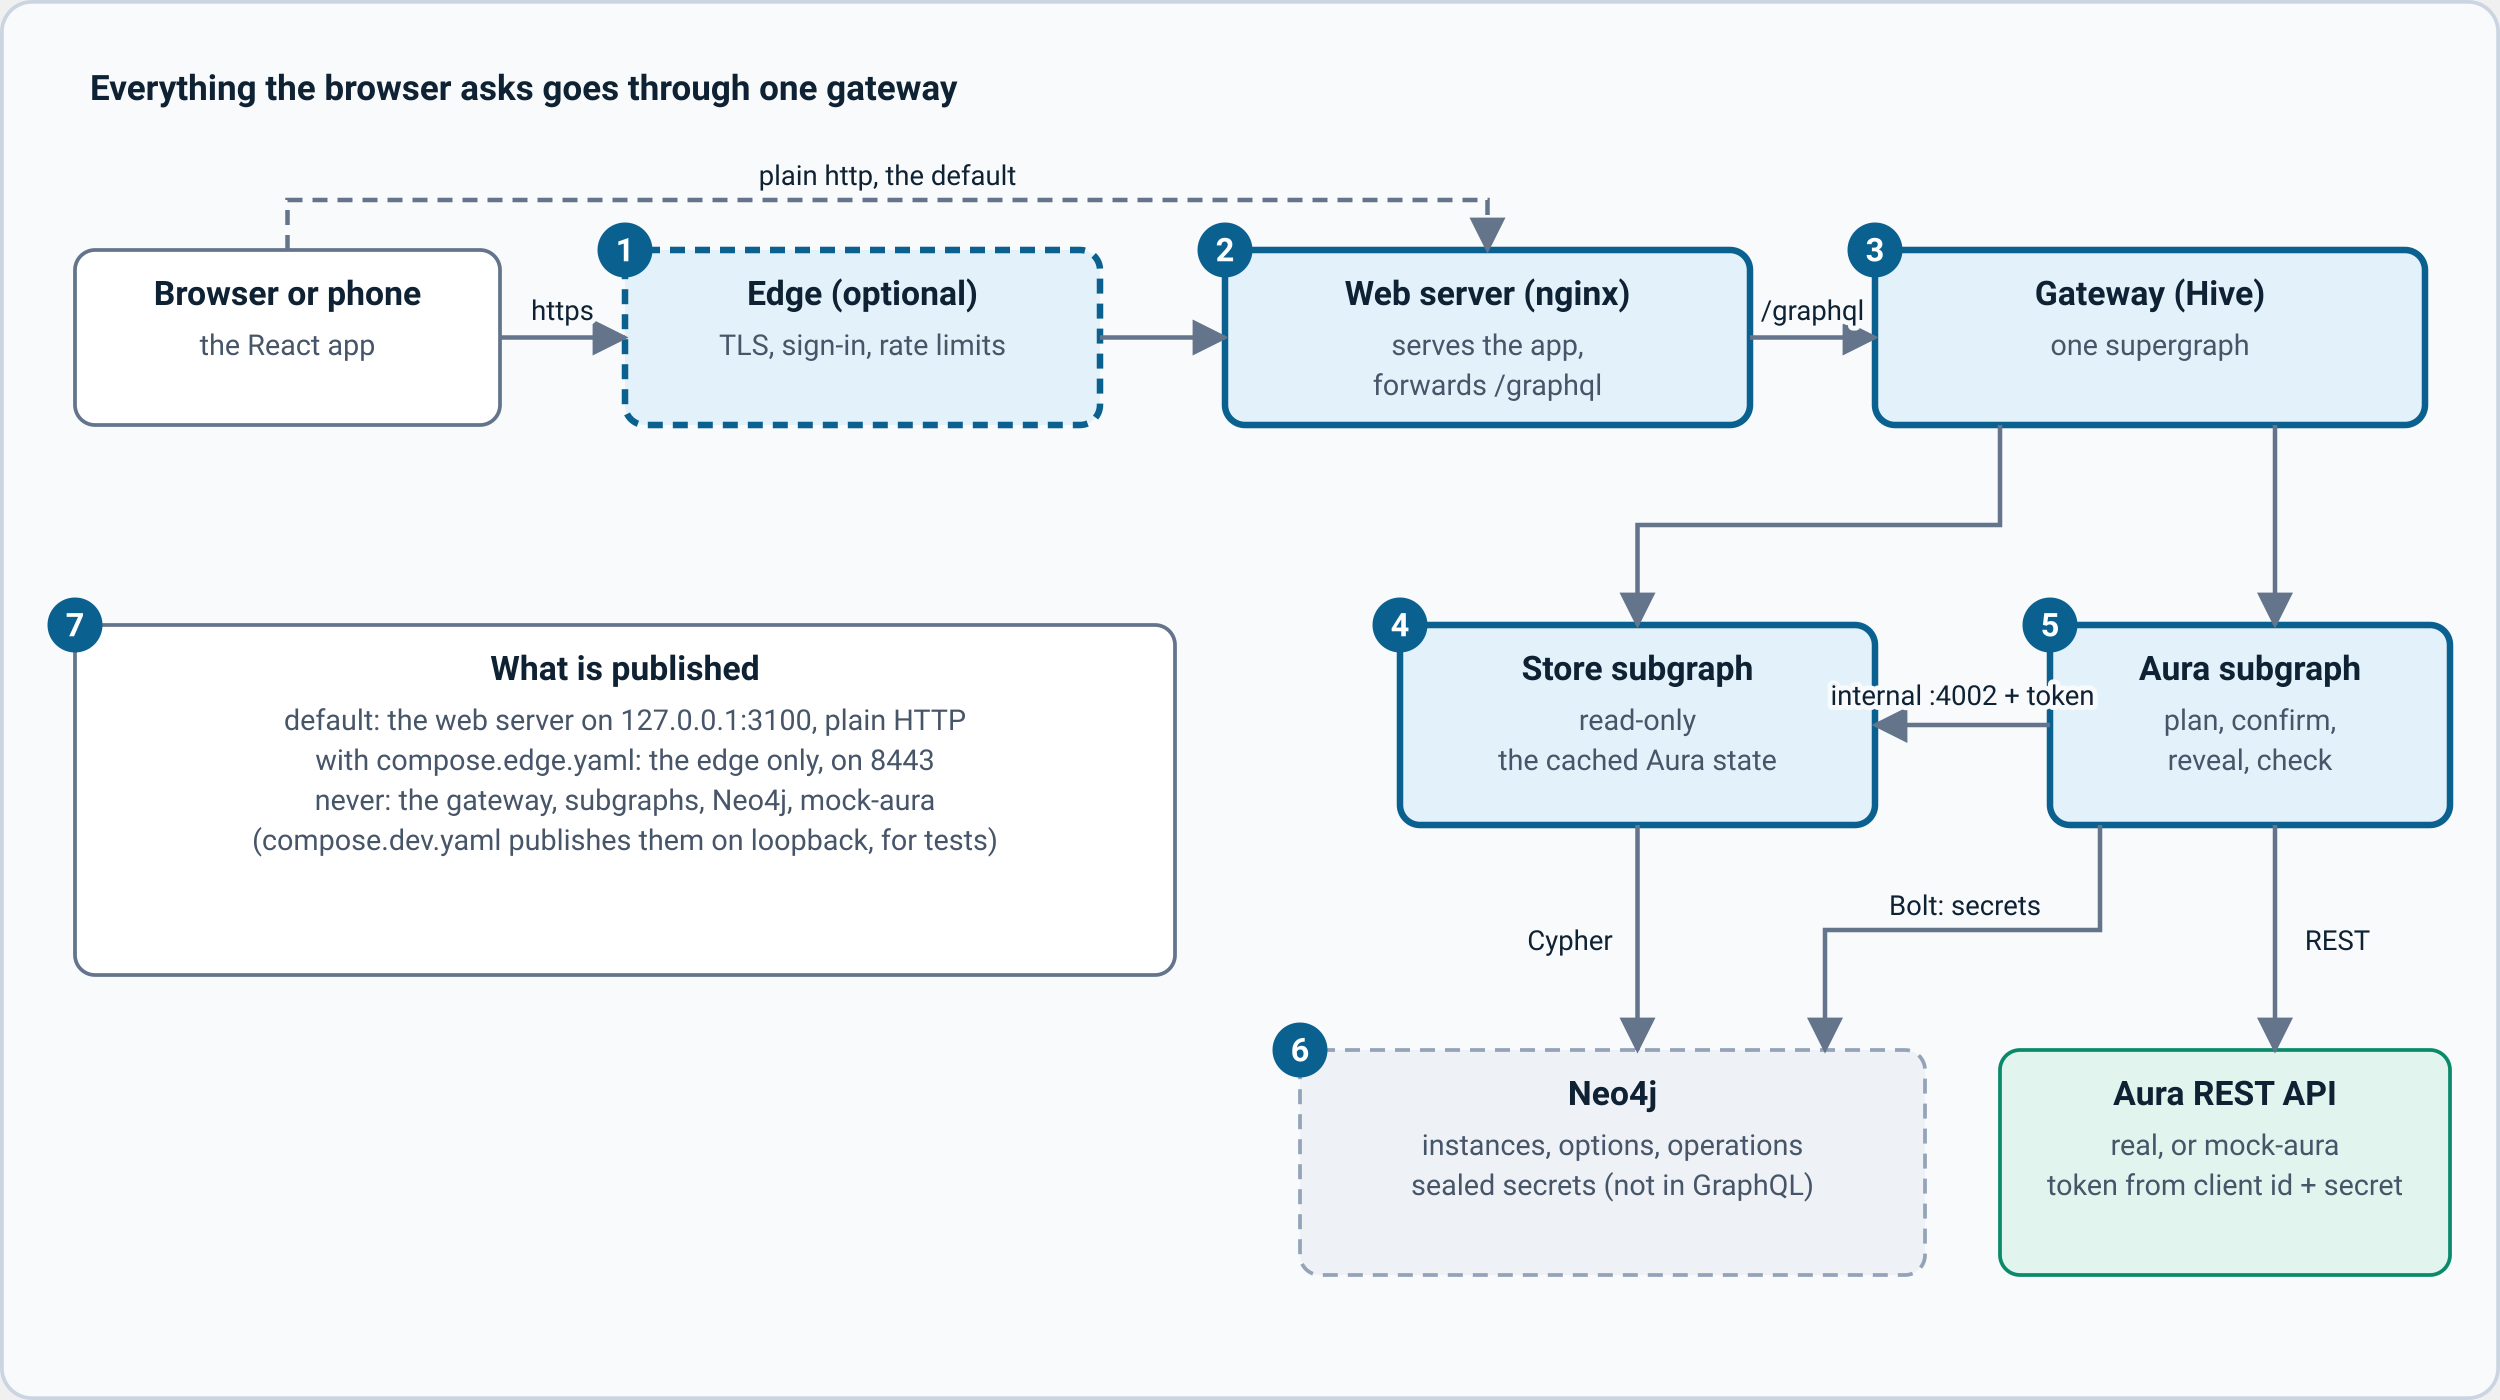
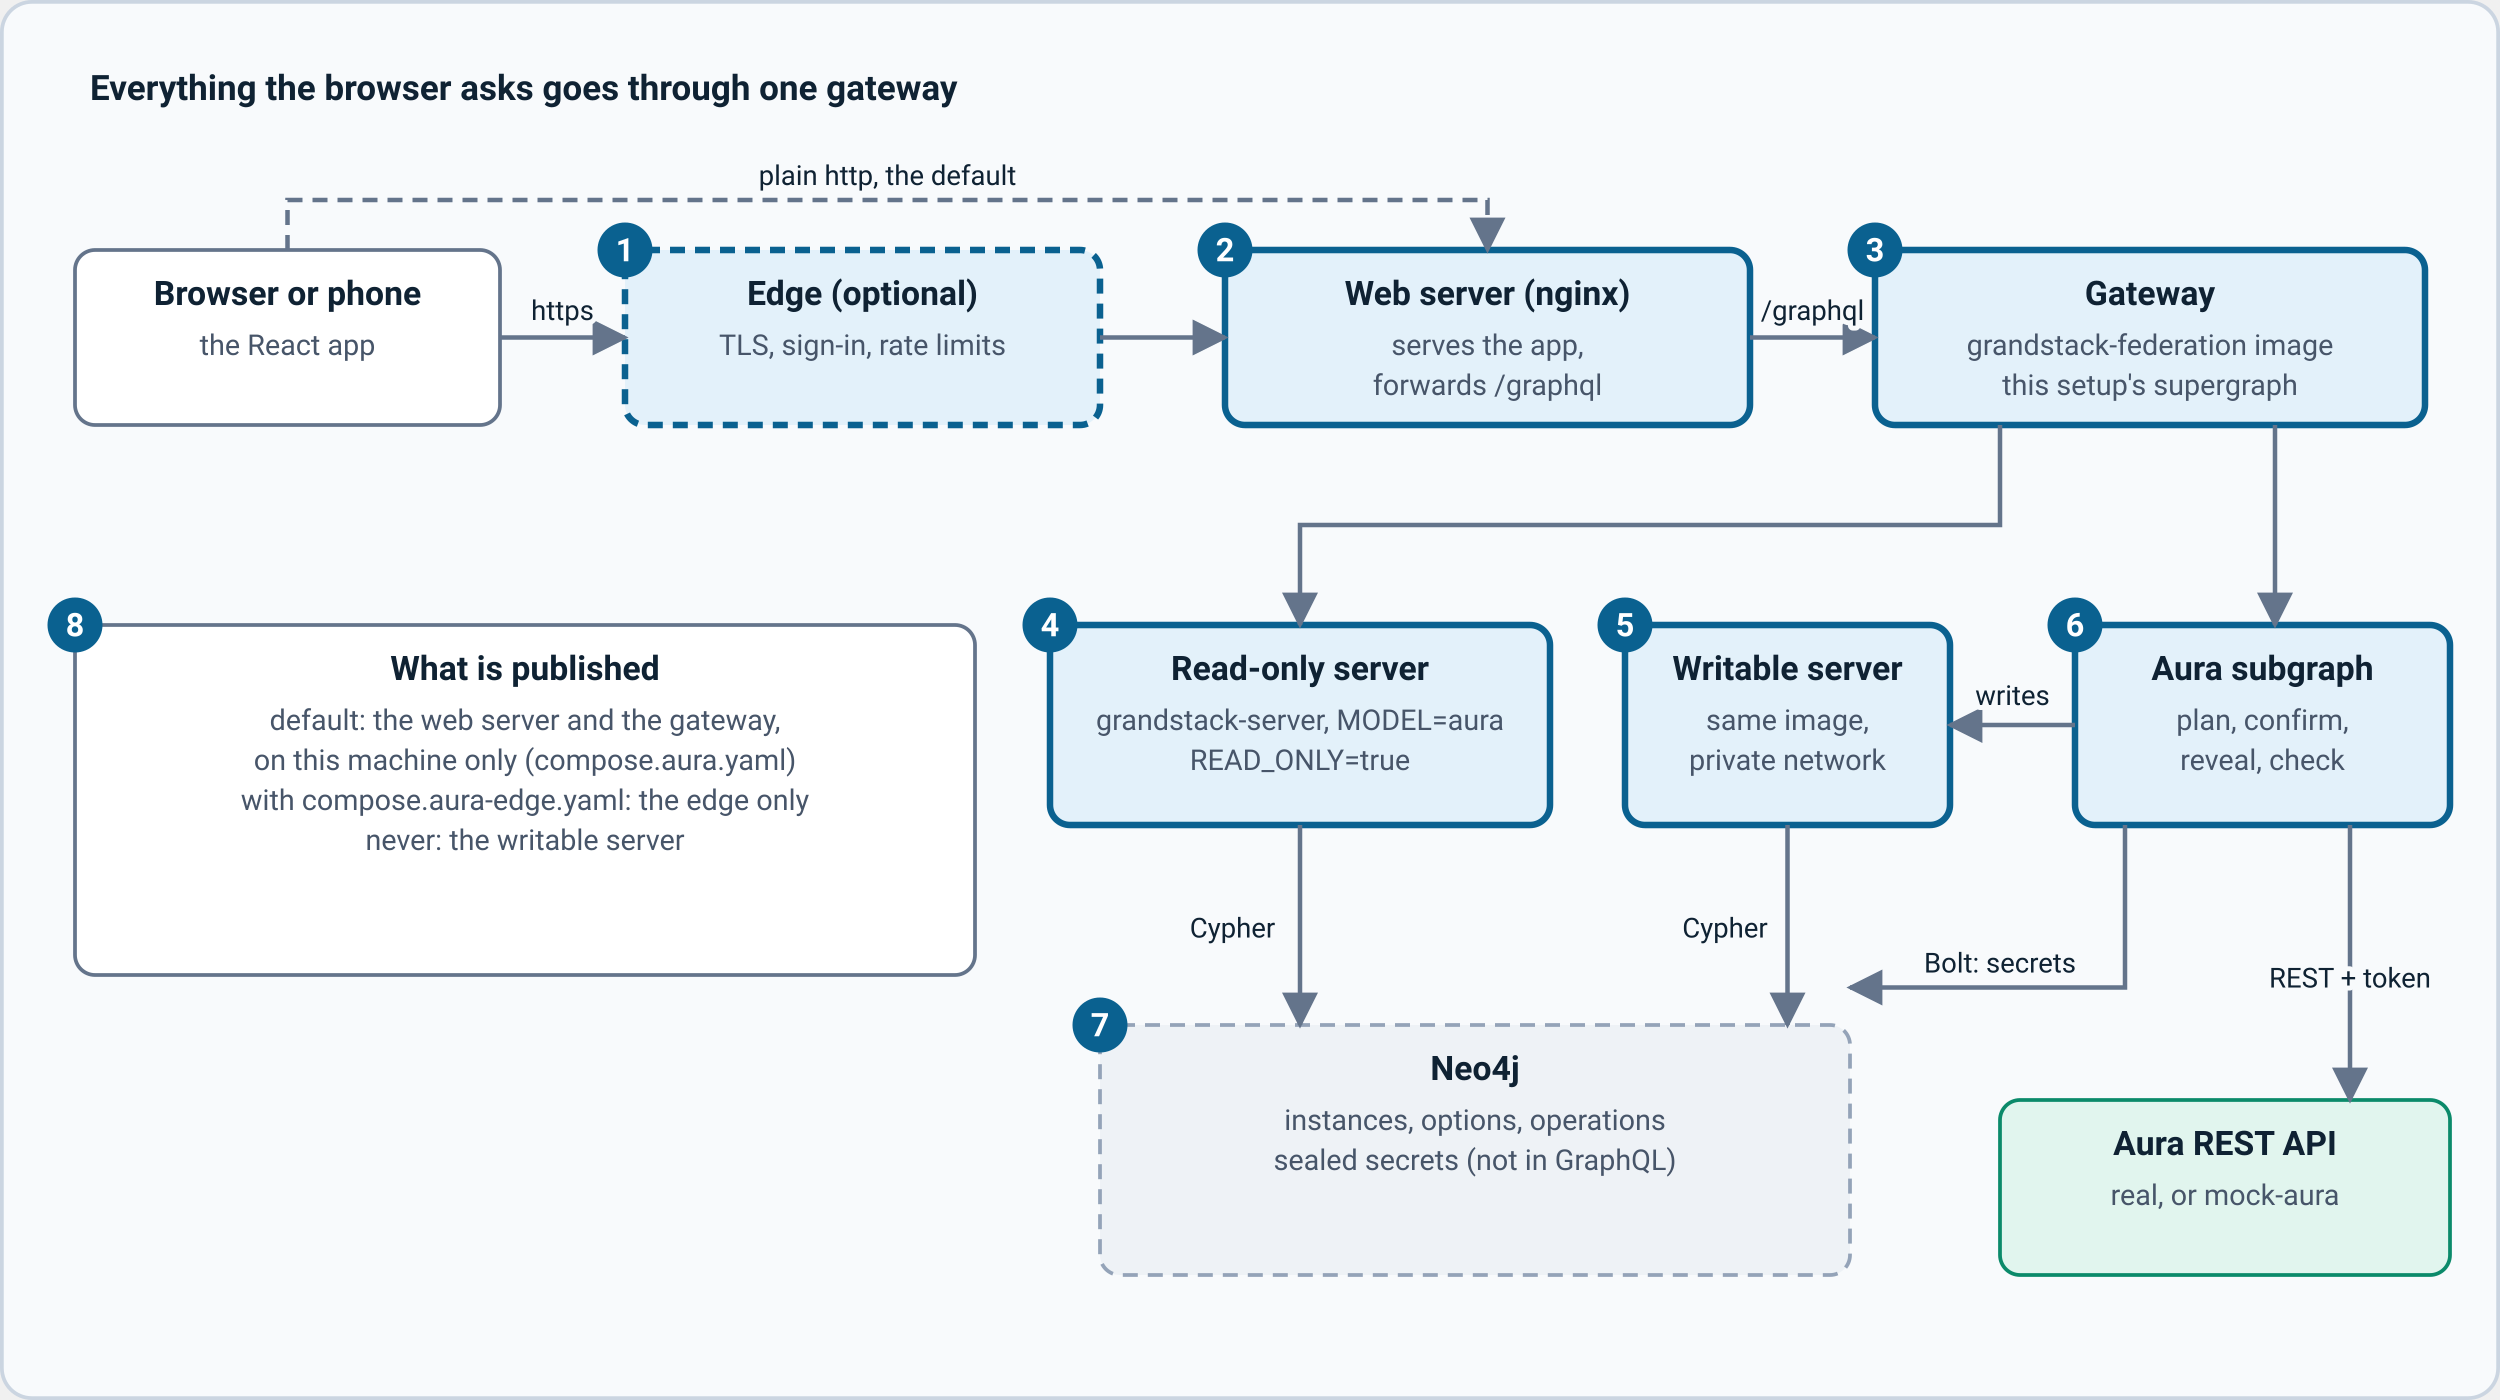
<svg xmlns="http://www.w3.org/2000/svg" viewBox="0 0 1000 560" width="1000" height="560" role="img" aria-labelledby="t d" font-family="system-ui, -apple-system, &quot;Segoe UI&quot;, Roboto, sans-serif">
  <defs>
    <marker id="arr" viewBox="0 0 10 10" refX="9" refY="5" markerWidth="8" markerHeight="8" orient="auto">
      <path d="M 0 0 L 10 5 L 0 10 z" fill="#64748b" />
    </marker>
    <marker id="arrS" viewBox="0 0 10 10" refX="1" refY="5" markerWidth="8" markerHeight="8" orient="auto-start-reverse">
      <path d="M 0 0 L 10 5 L 0 10 z" fill="#64748b" />
    </marker>
  </defs>
  <rect x="0.75" y="0.75" width="998.5" height="558.5" rx="12" fill="#f8fafc" stroke="#cbd5e1" stroke-width="1.5" />
  <text x="36" y="40" font-size="14" font-weight="700" text-anchor="start" fill="#0f2233">Everything the browser asks goes through one gateway</text>
  <rect x="30" y="100" width="170" height="70" rx="8" fill="#ffffff" stroke="#64748b" stroke-width="1.5" />
  <text x="115.0" y="122" font-size="13.5" font-weight="650" text-anchor="middle" fill="#0f2233">Browser or phone</text>
  <text x="115.0" y="142" font-size="11.5" font-weight="400" text-anchor="middle" fill="#475569">the React app</text>
  <rect x="250" y="100" width="190" height="70" rx="8" fill="#e3f1fa" stroke="#0a6190" stroke-width="2.6" stroke-dasharray="6 4" />
  <text x="345.0" y="122" font-size="13.5" font-weight="650" text-anchor="middle" fill="#0f2233">Edge (optional)</text>
  <text x="345.0" y="142" font-size="11.5" font-weight="400" text-anchor="middle" fill="#475569">TLS, sign-in, rate limits</text>
  <rect x="490" y="100" width="210" height="70" rx="8" fill="#e3f1fa" stroke="#0a6190" stroke-width="2.6" />
  <text x="595.0" y="122" font-size="13.5" font-weight="650" text-anchor="middle" fill="#0f2233">Web server (nginx)</text>
  <text x="595.0" y="142" font-size="11.5" font-weight="400" text-anchor="middle" fill="#475569">serves the app,</text>
  <text x="595.0" y="158" font-size="11.5" font-weight="400" text-anchor="middle" fill="#475569">forwards /graphql</text>
  <rect x="750" y="100" width="220" height="70" rx="8" fill="#e3f1fa" stroke="#0a6190" stroke-width="2.6" />
-   <text x="860.0" y="122" font-size="13.5" font-weight="650" text-anchor="middle" fill="#0f2233">Gateway (Hive)</text>
-   <text x="860.0" y="142" font-size="11.5" font-weight="400" text-anchor="middle" fill="#475569">one supergraph</text>
+   <text x="860.0" y="122" font-size="13.5" font-weight="650" text-anchor="middle" fill="#0f2233">Gateway</text>
+   <text x="860.0" y="142" font-size="11.5" font-weight="400" text-anchor="middle" fill="#475569">grandstack-federation image</text>
+   <text x="860.0" y="158" font-size="11.5" font-weight="400" text-anchor="middle" fill="#475569">this setup's supergraph</text>
  <path d="M 200 135 L 250 135" fill="none" stroke="#64748b" stroke-width="1.8" marker-end="url(#arr)" />
  <text x="225" y="128" font-size="11" font-weight="400" text-anchor="middle" fill="#0f2233" stroke="#f8fafc" stroke-width="4" stroke-linejoin="round" paint-order="stroke">https</text>
  <path d="M 440 135 L 490 135" fill="none" stroke="#64748b" stroke-width="1.8" marker-end="url(#arr)" />
  <path d="M 700 135 L 750 135" fill="none" stroke="#64748b" stroke-width="1.8" marker-end="url(#arr)" />
  <text x="725" y="128" font-size="11" font-weight="400" text-anchor="middle" fill="#0f2233" stroke="#f8fafc" stroke-width="4" stroke-linejoin="round" paint-order="stroke">/graphql</text>
  <path d="M 115 100 L 115 80 L 595 80 L 595 100" fill="none" stroke="#64748b" stroke-width="1.8" stroke-dasharray="6 4" marker-end="url(#arr)" />
  <text x="355" y="74" font-size="11" font-weight="400" text-anchor="middle" fill="#0f2233" stroke="#f8fafc" stroke-width="4" stroke-linejoin="round" paint-order="stroke">plain http, the default</text>
-   <rect x="560" y="250" width="190" height="80" rx="8" fill="#e3f1fa" stroke="#0a6190" stroke-width="2.6" />
-   <text x="655.0" y="272" font-size="13.5" font-weight="650" text-anchor="middle" fill="#0f2233">Store subgraph</text>
-   <text x="655.0" y="292" font-size="11.5" font-weight="400" text-anchor="middle" fill="#475569">read-only</text>
-   <text x="655.0" y="308" font-size="11.5" font-weight="400" text-anchor="middle" fill="#475569">the cached Aura state</text>
-   <rect x="820" y="250" width="160" height="80" rx="8" fill="#e3f1fa" stroke="#0a6190" stroke-width="2.6" />
-   <text x="900.0" y="272" font-size="13.5" font-weight="650" text-anchor="middle" fill="#0f2233">Aura subgraph</text>
-   <text x="900.0" y="292" font-size="11.5" font-weight="400" text-anchor="middle" fill="#475569">plan, confirm,</text>
-   <text x="900.0" y="308" font-size="11.5" font-weight="400" text-anchor="middle" fill="#475569">reveal, check</text>
-   <path d="M 800 170 L 800 210 L 655 210 L 655 250" fill="none" stroke="#64748b" stroke-width="1.8" marker-end="url(#arr)" />
+   <rect x="420" y="250" width="200" height="80" rx="8" fill="#e3f1fa" stroke="#0a6190" stroke-width="2.6" />
+   <text x="520.0" y="272" font-size="13.5" font-weight="650" text-anchor="middle" fill="#0f2233">Read-only server</text>
+   <text x="520.0" y="292" font-size="11.5" font-weight="400" text-anchor="middle" fill="#475569">grandstack-server, MODEL=aura</text>
+   <text x="520.0" y="308" font-size="11.5" font-weight="400" text-anchor="middle" fill="#475569">READ_ONLY=true</text>
+   <rect x="650" y="250" width="130" height="80" rx="8" fill="#e3f1fa" stroke="#0a6190" stroke-width="2.6" />
+   <text x="715.0" y="272" font-size="13.5" font-weight="650" text-anchor="middle" fill="#0f2233">Writable server</text>
+   <text x="715.0" y="292" font-size="11.5" font-weight="400" text-anchor="middle" fill="#475569">same image,</text>
+   <text x="715.0" y="308" font-size="11.5" font-weight="400" text-anchor="middle" fill="#475569">private network</text>
+   <rect x="830" y="250" width="150" height="80" rx="8" fill="#e3f1fa" stroke="#0a6190" stroke-width="2.6" />
+   <text x="905.0" y="272" font-size="13.5" font-weight="650" text-anchor="middle" fill="#0f2233">Aura subgraph</text>
+   <text x="905.0" y="292" font-size="11.5" font-weight="400" text-anchor="middle" fill="#475569">plan, confirm,</text>
+   <text x="905.0" y="308" font-size="11.5" font-weight="400" text-anchor="middle" fill="#475569">reveal, check</text>
+   <path d="M 800 170 L 800 210 L 520 210 L 520 250" fill="none" stroke="#64748b" stroke-width="1.8" marker-end="url(#arr)" />
  <path d="M 910 170 L 910 250" fill="none" stroke="#64748b" stroke-width="1.8" marker-end="url(#arr)" />
-   <path d="M 820 290 L 750 290" fill="none" stroke="#64748b" stroke-width="1.8" marker-end="url(#arr)" />
-   <text x="785" y="282" font-size="11" font-weight="400" text-anchor="middle" fill="#0f2233" stroke="#f8fafc" stroke-width="4" stroke-linejoin="round" paint-order="stroke">internal :4002 + token</text>
-   <rect x="520" y="420" width="250" height="90" rx="8" fill="#eef2f6" stroke="#94a3b8" stroke-width="1.5" stroke-dasharray="6 4" />
-   <text x="645.0" y="442" font-size="13.5" font-weight="650" text-anchor="middle" fill="#0f2233">Neo4j</text>
-   <text x="645.0" y="462" font-size="11.5" font-weight="400" text-anchor="middle" fill="#475569">instances, options, operations</text>
-   <text x="645.0" y="478" font-size="11.5" font-weight="400" text-anchor="middle" fill="#475569">sealed secrets (not in GraphQL)</text>
-   <rect x="800" y="420" width="180" height="90" rx="8" fill="#e1f5ee" stroke="#0b8a6a" stroke-width="1.5" />
-   <text x="890.0" y="442" font-size="13.5" font-weight="650" text-anchor="middle" fill="#0f2233">Aura REST API</text>
-   <text x="890.0" y="462" font-size="11.5" font-weight="400" text-anchor="middle" fill="#475569">real, or mock-aura</text>
-   <text x="890.0" y="478" font-size="11.5" font-weight="400" text-anchor="middle" fill="#475569">token from client id + secret</text>
-   <path d="M 655 330 L 655 420" fill="none" stroke="#64748b" stroke-width="1.8" marker-end="url(#arr)" />
-   <text x="628" y="380" font-size="11" font-weight="400" text-anchor="middle" fill="#0f2233" stroke="#f8fafc" stroke-width="4" stroke-linejoin="round" paint-order="stroke">Cypher</text>
-   <path d="M 840 330 L 840 372 L 730 372 L 730 420" fill="none" stroke="#64748b" stroke-width="1.8" marker-end="url(#arr)" />
-   <text x="786" y="366" font-size="11" font-weight="400" text-anchor="middle" fill="#0f2233" stroke="#f8fafc" stroke-width="4" stroke-linejoin="round" paint-order="stroke">Bolt: secrets</text>
-   <path d="M 910 330 L 910 420" fill="none" stroke="#64748b" stroke-width="1.8" marker-end="url(#arr)" />
-   <text x="935" y="380" font-size="11" font-weight="400" text-anchor="middle" fill="#0f2233" stroke="#f8fafc" stroke-width="4" stroke-linejoin="round" paint-order="stroke">REST</text>
-   <rect x="30" y="250" width="440" height="140" rx="8" fill="#ffffff" stroke="#64748b" stroke-width="1.5" />
-   <text x="250.0" y="272" font-size="13.5" font-weight="650" text-anchor="middle" fill="#0f2233">What is published</text>
-   <text x="250.0" y="292" font-size="11.5" font-weight="400" text-anchor="middle" fill="#475569">default: the web server on 127.0.0.1:3100, plain HTTP</text>
-   <text x="250.0" y="308" font-size="11.5" font-weight="400" text-anchor="middle" fill="#475569">with compose.edge.yaml: the edge only, on 8443</text>
-   <text x="250.0" y="324" font-size="11.5" font-weight="400" text-anchor="middle" fill="#475569">never: the gateway, subgraphs, Neo4j, mock-aura</text>
-   <text x="250.0" y="340" font-size="11.5" font-weight="400" text-anchor="middle" fill="#475569">(compose.dev.yaml publishes them on loopback, for tests)</text>
+   <path d="M 830 290 L 780 290" fill="none" stroke="#64748b" stroke-width="1.8" marker-end="url(#arr)" />
+   <text x="805" y="282" font-size="11" font-weight="400" text-anchor="middle" fill="#0f2233" stroke="#f8fafc" stroke-width="4" stroke-linejoin="round" paint-order="stroke">writes</text>
+   <rect x="440" y="410" width="300" height="100" rx="8" fill="#eef2f6" stroke="#94a3b8" stroke-width="1.5" stroke-dasharray="6 4" />
+   <text x="590.0" y="432" font-size="13.5" font-weight="650" text-anchor="middle" fill="#0f2233">Neo4j</text>
+   <text x="590.0" y="452" font-size="11.5" font-weight="400" text-anchor="middle" fill="#475569">instances, options, operations</text>
+   <text x="590.0" y="468" font-size="11.5" font-weight="400" text-anchor="middle" fill="#475569">sealed secrets (not in GraphQL)</text>
+   <rect x="800" y="440" width="180" height="70" rx="8" fill="#e1f5ee" stroke="#0b8a6a" stroke-width="1.5" />
+   <text x="890.0" y="462" font-size="13.5" font-weight="650" text-anchor="middle" fill="#0f2233">Aura REST API</text>
+   <text x="890.0" y="482" font-size="11.5" font-weight="400" text-anchor="middle" fill="#475569">real, or mock-aura</text>
+   <path d="M 520 330 L 520 410" fill="none" stroke="#64748b" stroke-width="1.8" marker-end="url(#arr)" />
+   <text x="493" y="375" font-size="11" font-weight="400" text-anchor="middle" fill="#0f2233" stroke="#f8fafc" stroke-width="4" stroke-linejoin="round" paint-order="stroke">Cypher</text>
+   <path d="M 715 330 L 715 410" fill="none" stroke="#64748b" stroke-width="1.8" marker-end="url(#arr)" />
+   <text x="690" y="375" font-size="11" font-weight="400" text-anchor="middle" fill="#0f2233" stroke="#f8fafc" stroke-width="4" stroke-linejoin="round" paint-order="stroke">Cypher</text>
+   <path d="M 850 330 L 850 395 L 740 395" fill="none" stroke="#64748b" stroke-width="1.8" marker-end="url(#arr)" />
+   <text x="800" y="389" font-size="11" font-weight="400" text-anchor="middle" fill="#0f2233" stroke="#f8fafc" stroke-width="4" stroke-linejoin="round" paint-order="stroke">Bolt: secrets</text>
+   <path d="M 940 330 L 940 440" fill="none" stroke="#64748b" stroke-width="1.8" marker-end="url(#arr)" />
+   <text x="940" y="395" font-size="11" font-weight="400" text-anchor="middle" fill="#0f2233" stroke="#f8fafc" stroke-width="4" stroke-linejoin="round" paint-order="stroke">REST + token</text>
+   <rect x="30" y="250" width="360" height="140" rx="8" fill="#ffffff" stroke="#64748b" stroke-width="1.5" />
+   <text x="210.0" y="272" font-size="13.5" font-weight="650" text-anchor="middle" fill="#0f2233">What is published</text>
+   <text x="210.0" y="292" font-size="11.5" font-weight="400" text-anchor="middle" fill="#475569">default: the web server and the gateway,</text>
+   <text x="210.0" y="308" font-size="11.5" font-weight="400" text-anchor="middle" fill="#475569">on this machine only (compose.aura.yaml)</text>
+   <text x="210.0" y="324" font-size="11.5" font-weight="400" text-anchor="middle" fill="#475569">with compose.aura-edge.yaml: the edge only</text>
+   <text x="210.0" y="340" font-size="11.5" font-weight="400" text-anchor="middle" fill="#475569">never: the writable server</text>
  <circle cx="250" cy="100" r="11" fill="#0a6190" />
  <text x="250" y="104.5" font-size="13" font-weight="700" text-anchor="middle" fill="#ffffff">1</text>
  <circle cx="490" cy="100" r="11" fill="#0a6190" />
  <text x="490" y="104.5" font-size="13" font-weight="700" text-anchor="middle" fill="#ffffff">2</text>
  <circle cx="750" cy="100" r="11" fill="#0a6190" />
  <text x="750" y="104.5" font-size="13" font-weight="700" text-anchor="middle" fill="#ffffff">3</text>
-   <circle cx="560" cy="250" r="11" fill="#0a6190" />
-   <text x="560" y="254.5" font-size="13" font-weight="700" text-anchor="middle" fill="#ffffff">4</text>
-   <circle cx="820" cy="250" r="11" fill="#0a6190" />
-   <text x="820" y="254.5" font-size="13" font-weight="700" text-anchor="middle" fill="#ffffff">5</text>
-   <circle cx="520" cy="420" r="11" fill="#0a6190" />
-   <text x="520" y="424.5" font-size="13" font-weight="700" text-anchor="middle" fill="#ffffff">6</text>
+   <circle cx="420" cy="250" r="11" fill="#0a6190" />
+   <text x="420" y="254.5" font-size="13" font-weight="700" text-anchor="middle" fill="#ffffff">4</text>
+   <circle cx="650" cy="250" r="11" fill="#0a6190" />
+   <text x="650" y="254.5" font-size="13" font-weight="700" text-anchor="middle" fill="#ffffff">5</text>
+   <circle cx="830" cy="250" r="11" fill="#0a6190" />
+   <text x="830" y="254.5" font-size="13" font-weight="700" text-anchor="middle" fill="#ffffff">6</text>
+   <circle cx="440" cy="410" r="11" fill="#0a6190" />
+   <text x="440" y="414.5" font-size="13" font-weight="700" text-anchor="middle" fill="#ffffff">7</text>
  <circle cx="30" cy="250" r="11" fill="#0a6190" />
-   <text x="30" y="254.5" font-size="13" font-weight="700" text-anchor="middle" fill="#ffffff">7</text>
+   <text x="30" y="254.5" font-size="13" font-weight="700" text-anchor="middle" fill="#ffffff">8</text>
</svg>
